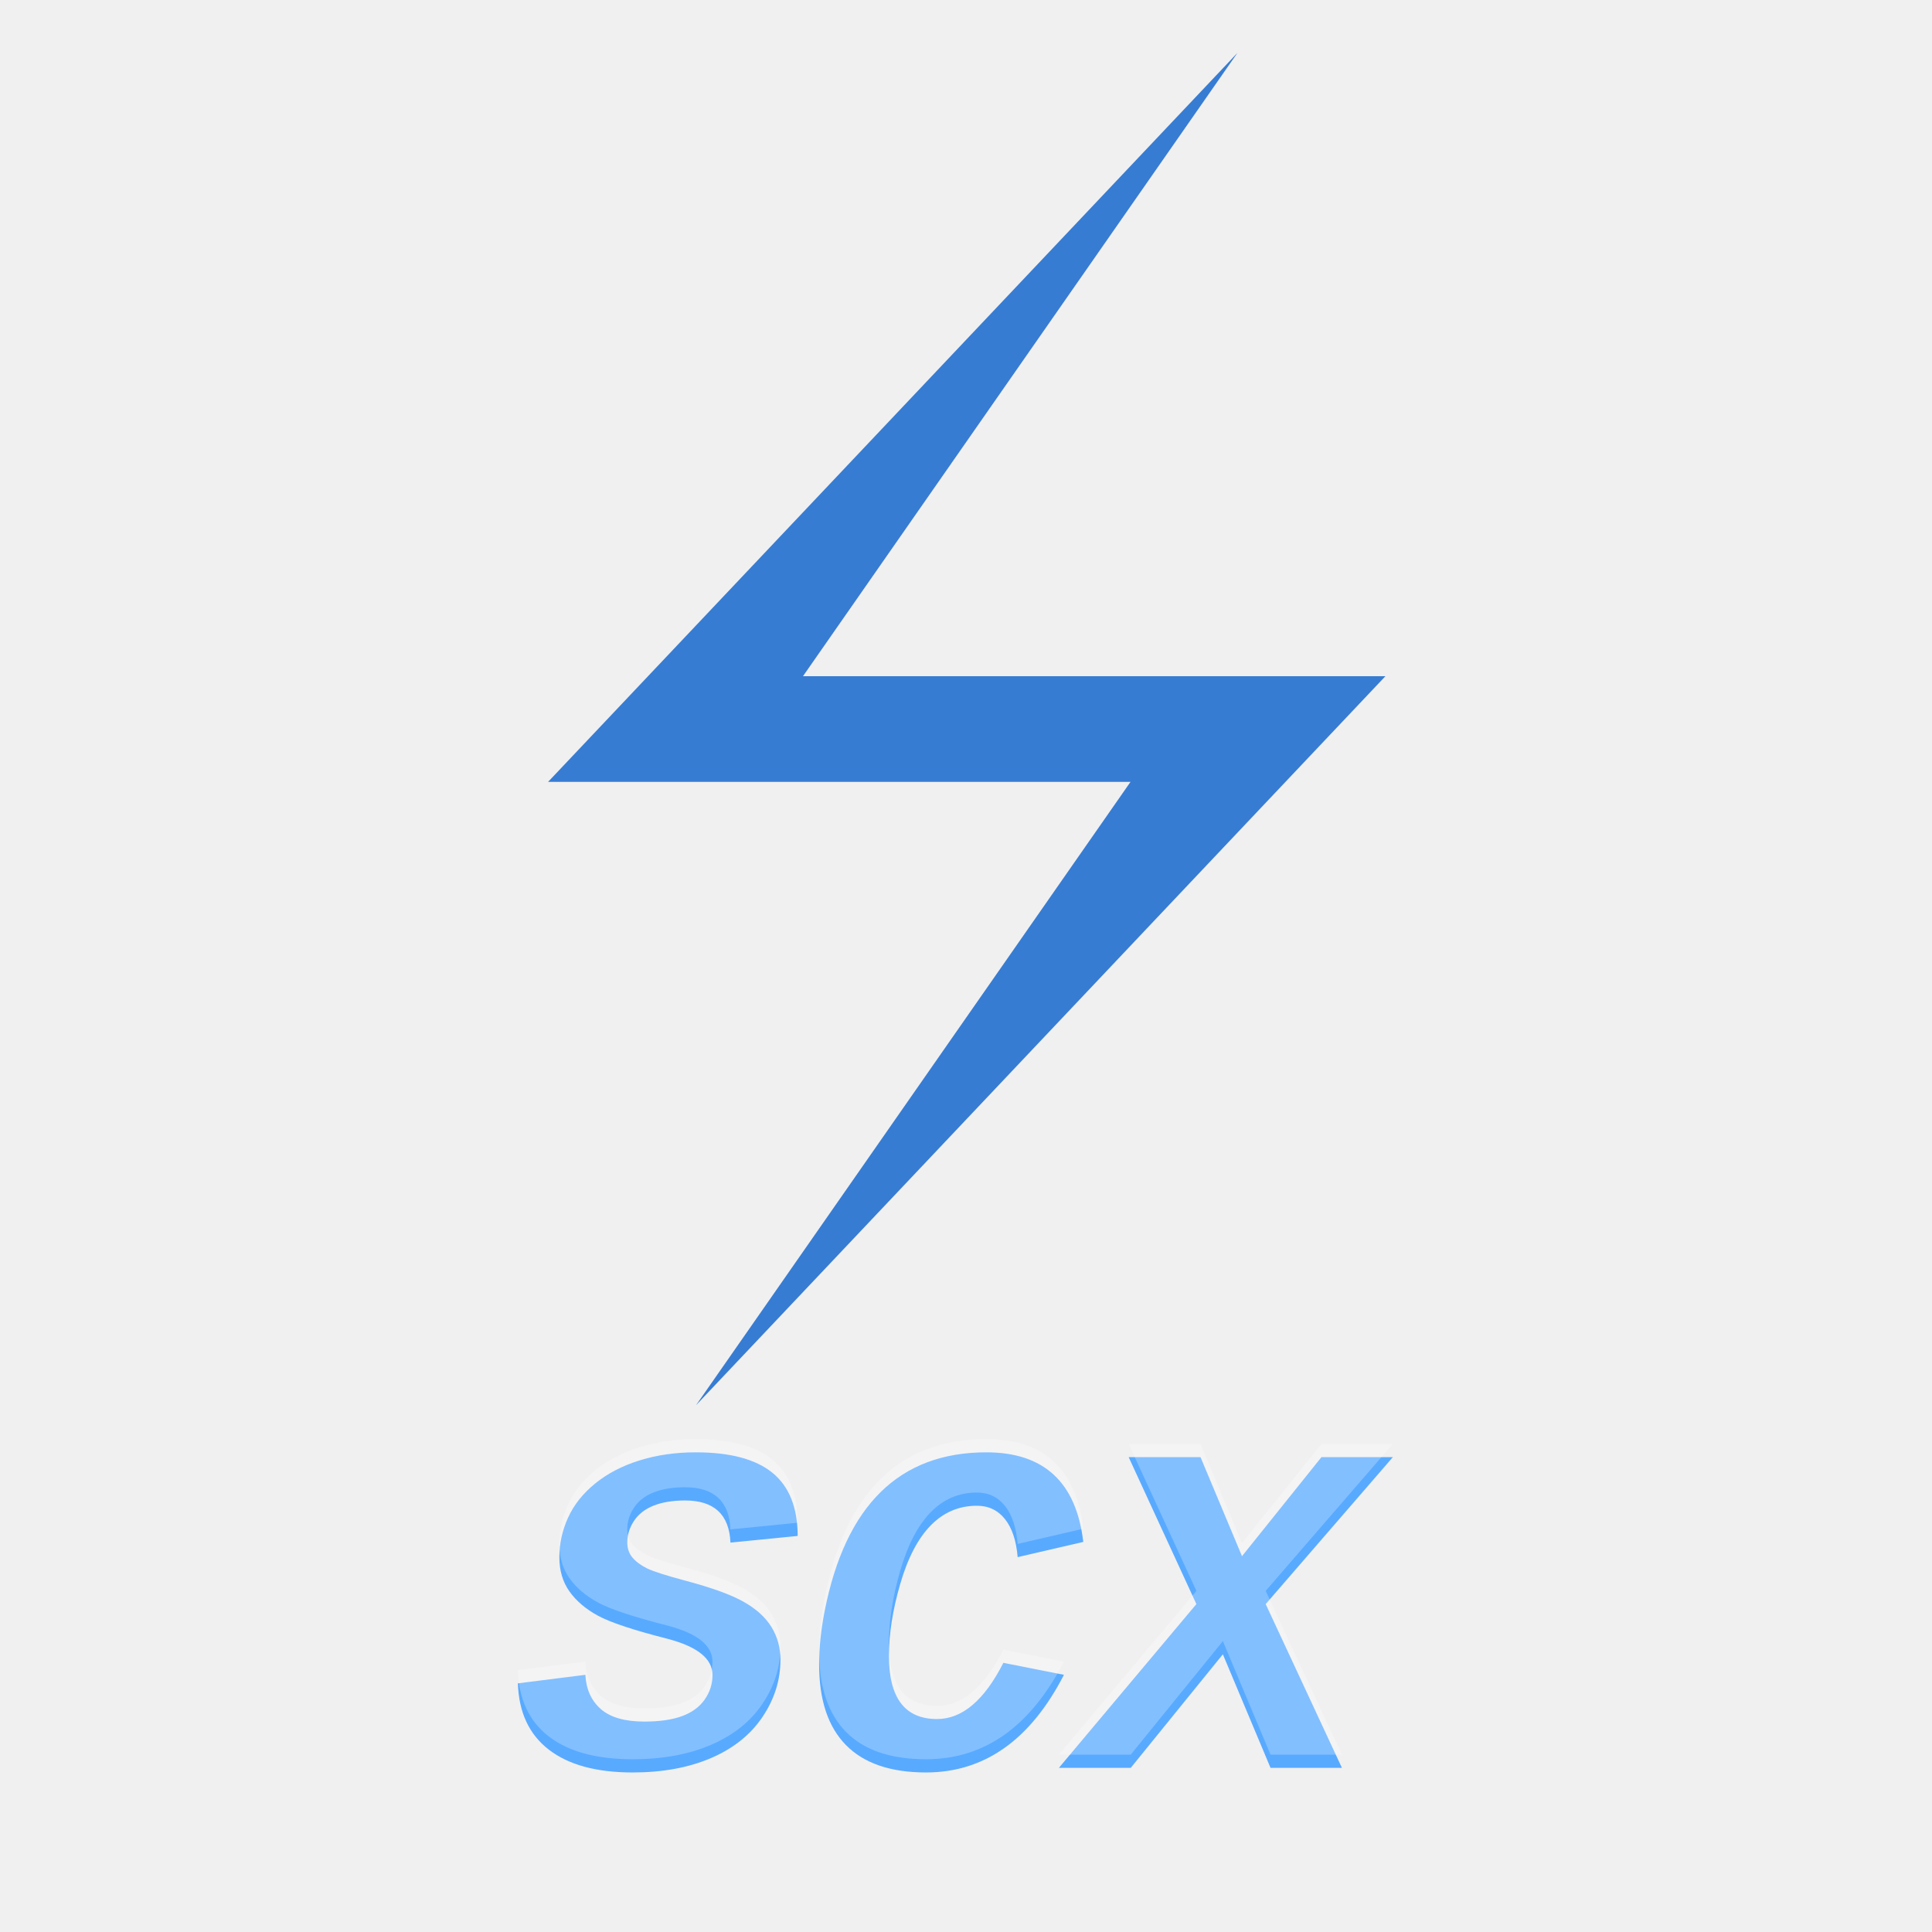
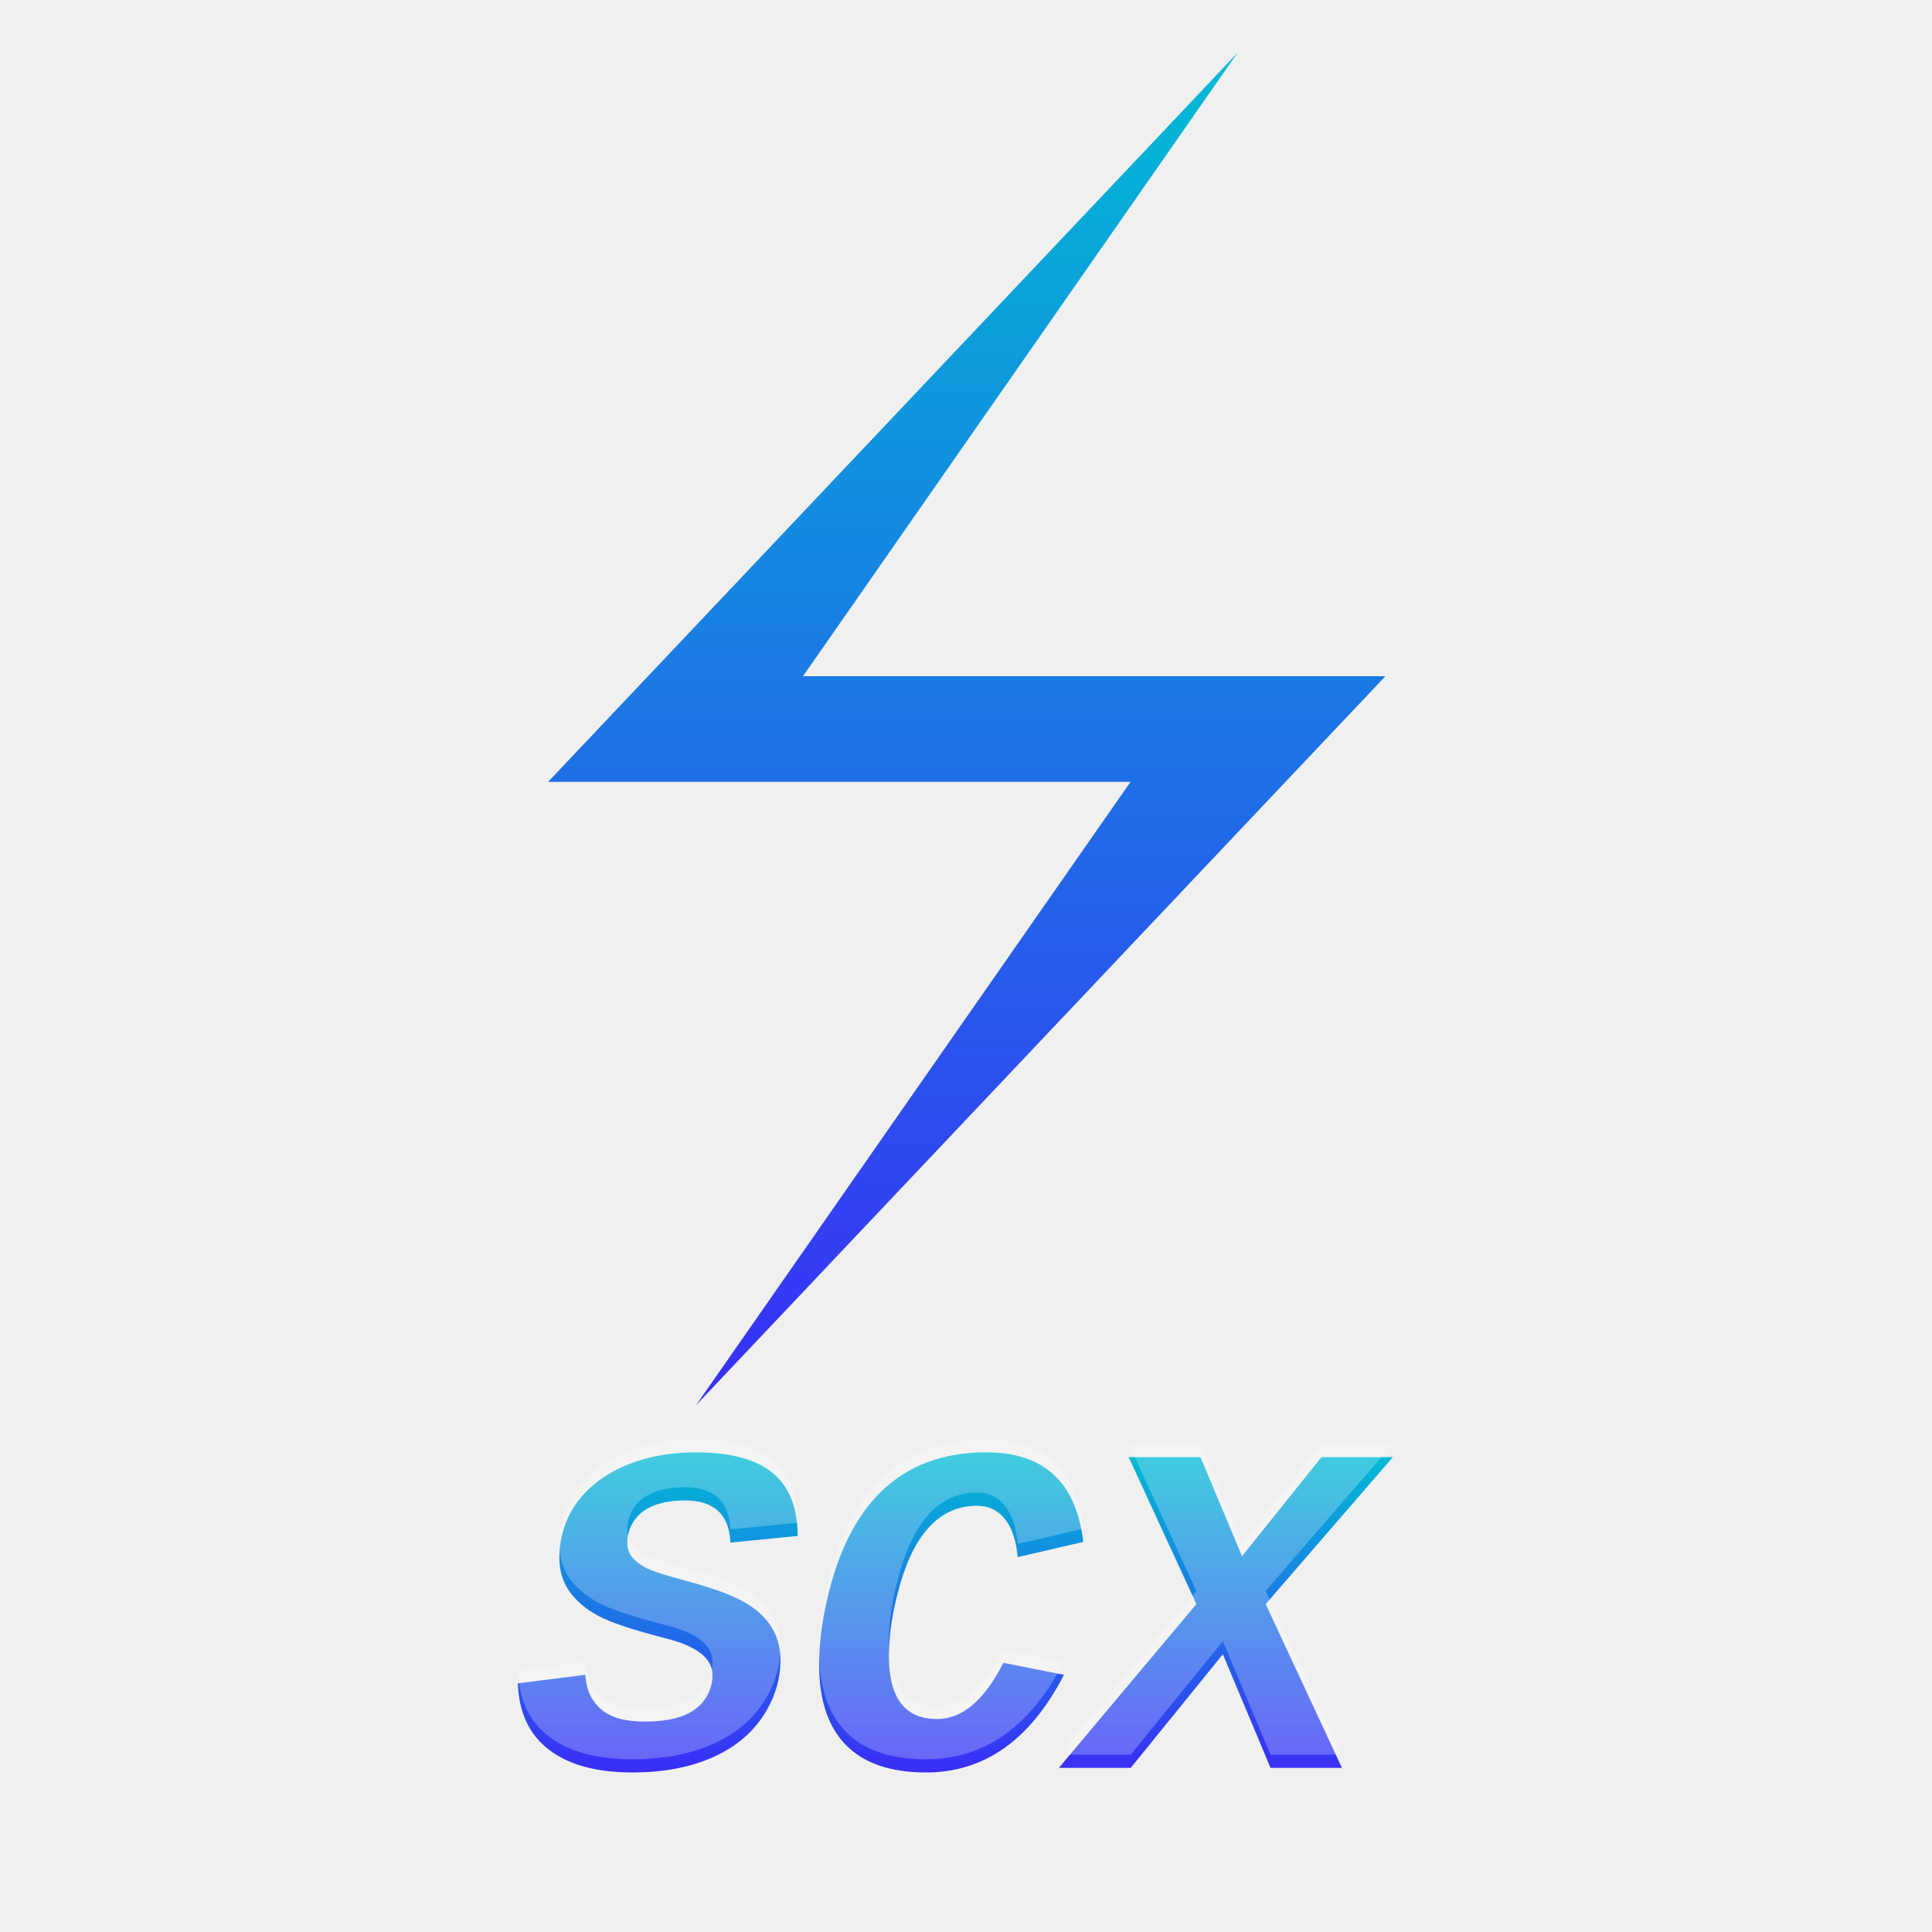
<svg xmlns="http://www.w3.org/2000/svg" width="1024" height="1024" viewBox="0 0 1024 1024">
-   <polygon points="717,0 195,552 636,552 307,1024 829,472 388,472" fill="#377cd3" transform="scale(0.7) translate(220,40)" />
-   <text font-style="italic" font-weight="bold" font-family="'Courier New'" font-size="250" y="937" x="274" fill="#58AAFF">
+   <polygon points="717,0 195,552 636,552 307,1024 829,472 388,472" fill="url(#myGradient)" transform="scale(0.7) translate(220,40)" />
+   <text font-style="italic" font-weight="bold" font-family="'Courier New'" font-size="250" y="937" x="274" fill="url(#myGradient)">
        SCX
    </text>
  <text font-style="italic" font-weight="bold" font-family="'Courier New'" font-size="250" y="930" x="274" fill="#ffffff" opacity="0.25">
        SCX
    </text>
+   <defs>
+     <linearGradient id="myGradient" gradientTransform="rotate(90)">
+       <stop offset="0%" stop-color="#00BCD4" />
+       <stop offset="100%" stop-color="#3A2DF7" />
+     </linearGradient>
+   </defs>
</svg>
